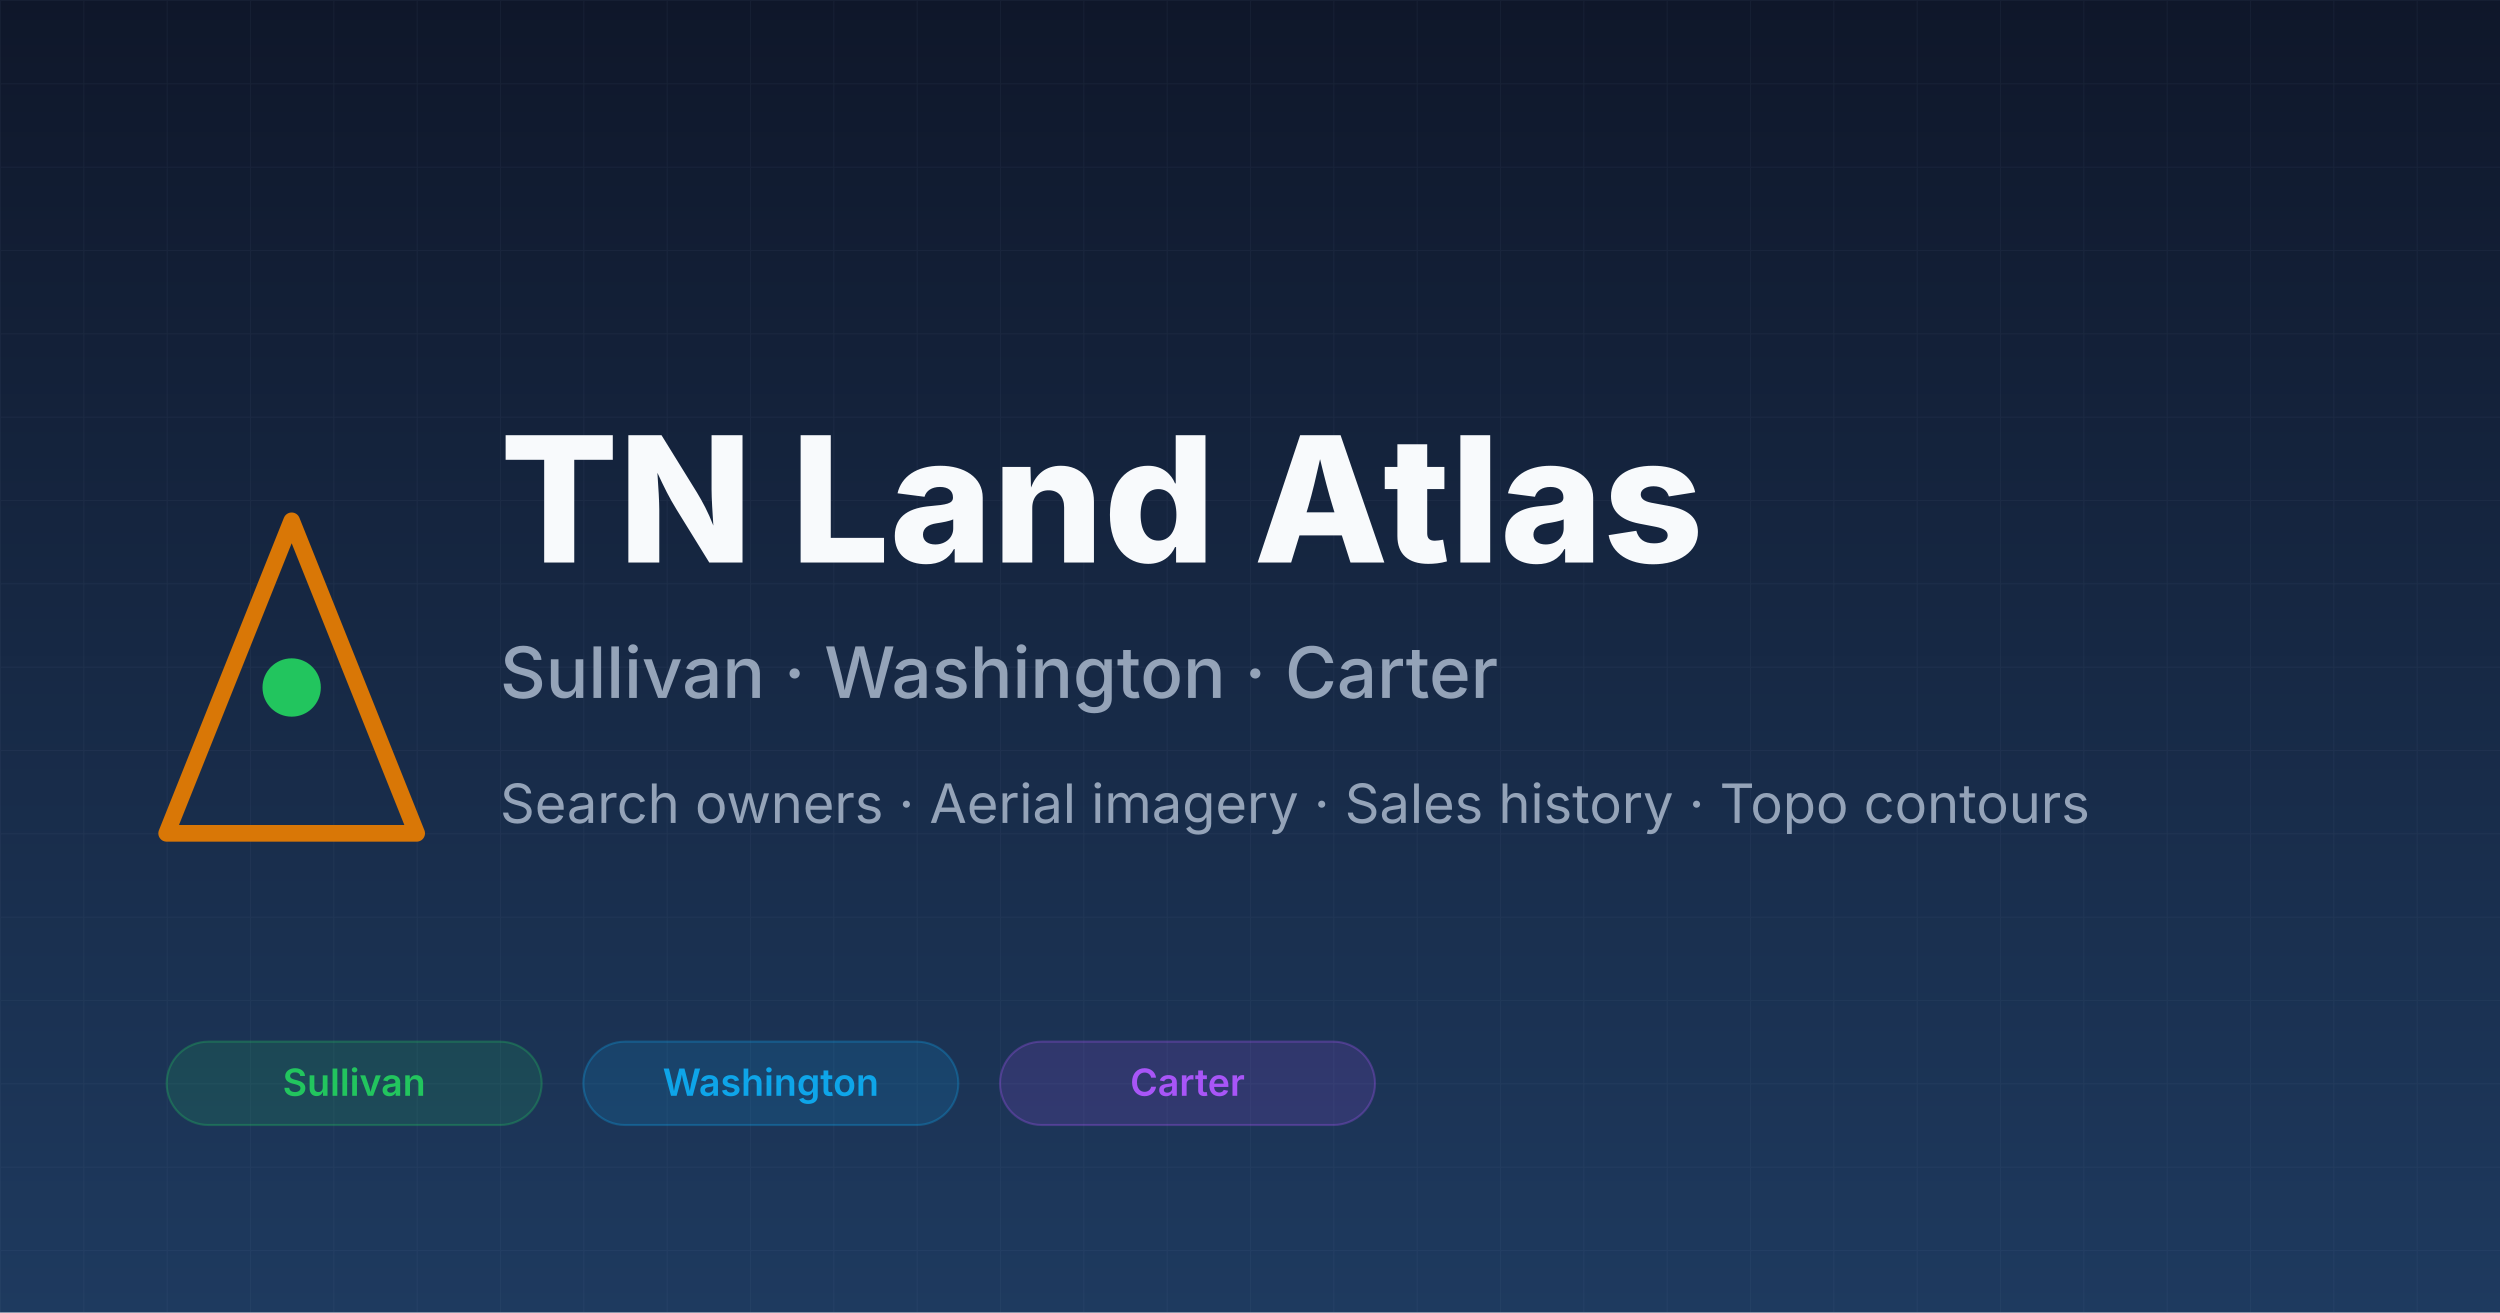
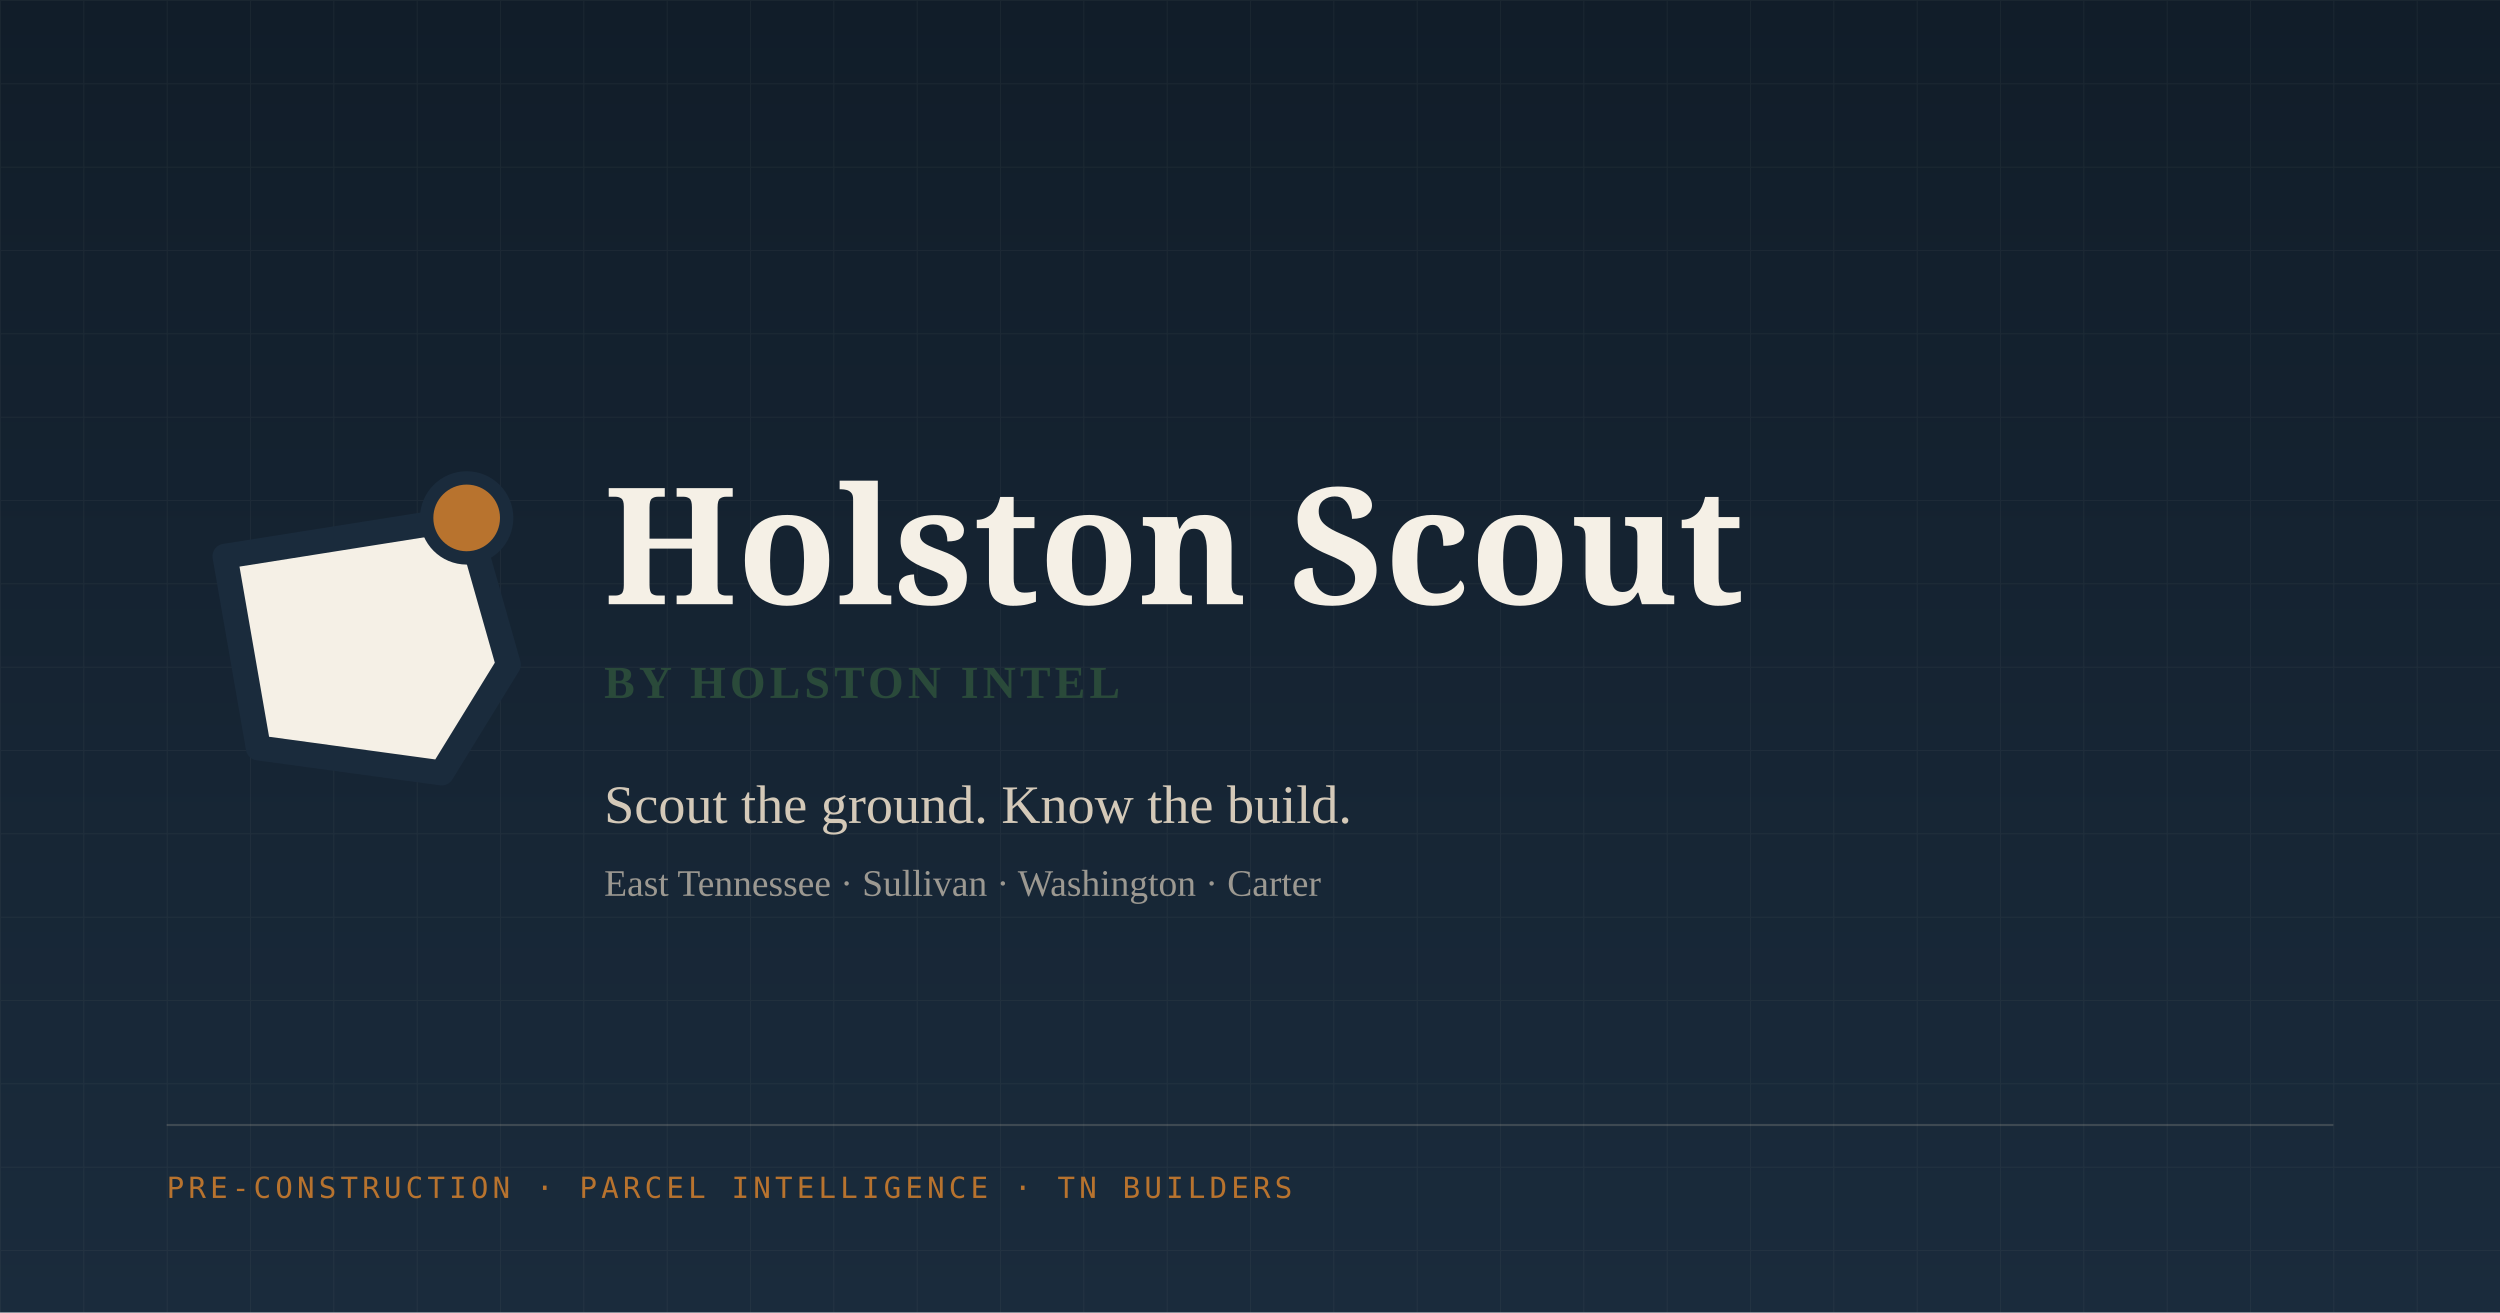
<svg xmlns="http://www.w3.org/2000/svg" viewBox="0 0 1200 630" preserveAspectRatio="xMidYMid slice">
  <defs>
    <linearGradient id="bg" x1="0" y1="0" x2="0" y2="1">
-       <stop offset="0%" stop-color="#0f172a" />
-       <stop offset="100%" stop-color="#1e3a5f" />
+       <stop offset="0%" stop-color="#111D29" />
+       <stop offset="100%" stop-color="#1A2B3C" />
    </linearGradient>
    <pattern id="grid" width="40" height="40" patternUnits="userSpaceOnUse">
-       <path d="M 40 0 L 0 0 0 40" fill="none" stroke="#94a3b8" stroke-opacity="0.06" stroke-width="1" />
+       <path d="M 40 0 L 0 0 0 40" fill="none" stroke="#D4C9B8" stroke-opacity="0.05" stroke-width="1" />
    </pattern>
  </defs>
  <rect width="1200" height="630" fill="url(#bg)" />
  <rect width="1200" height="630" fill="url(#grid)" />
-   <g transform="translate(80, 200)">
-     <path d="M0 200 L60 50 L120 200 Z" fill="none" stroke="#d97706" stroke-width="8" stroke-linejoin="round" />
-     <circle cx="60" cy="130" r="14" fill="#22c55e" />
+   <g transform="translate(80, 215) scale(8)">
+     <path d="M3.5 6.5 L18 4.2 L20.5 13 L16.5 19.5 L5.5 18 Z" fill="#F5F0E6" stroke="#1A2B3C" stroke-width="1.5" stroke-linejoin="round" stroke-linecap="round" />
+     <circle cx="18" cy="4.2" r="2.4" fill="#B8732E" />
+     <circle cx="18" cy="4.2" r="2.4" fill="none" stroke="#1A2B3C" stroke-width="0.8" />
  </g>
-   <text x="240" y="270" font-family="system-ui, -apple-system, sans-serif" font-size="84" font-weight="800" fill="#f8fafc">TN Land Atlas</text>
-   <text x="240" y="335" font-family="system-ui, -apple-system, sans-serif" font-size="34" font-weight="500" fill="#94a3b8">Sullivan · Washington · Carter</text>
-   <text x="240" y="395" font-family="system-ui, -apple-system, sans-serif" font-size="26" font-weight="400" fill="#94a3b8">Search owners · Aerial imagery · Sales history · Topo contours</text>
-   <g transform="translate(80, 500)">
-     <rect width="180" height="40" rx="20" fill="#22c55e" fill-opacity="0.15" stroke="#22c55e" stroke-opacity="0.3" />
-     <text x="90" y="26" font-family="system-ui, -apple-system, sans-serif" font-size="18" font-weight="600" fill="#22c55e" text-anchor="middle">Sullivan</text>
-     <rect x="200" width="180" height="40" rx="20" fill="#0ea5e9" fill-opacity="0.15" stroke="#0ea5e9" stroke-opacity="0.3" />
-     <text x="290" y="26" font-family="system-ui, -apple-system, sans-serif" font-size="18" font-weight="600" fill="#0ea5e9" text-anchor="middle">Washington</text>
-     <rect x="400" width="180" height="40" rx="20" fill="#a855f7" fill-opacity="0.15" stroke="#a855f7" stroke-opacity="0.3" />
-     <text x="490" y="26" font-family="system-ui, -apple-system, sans-serif" font-size="18" font-weight="600" fill="#a855f7" text-anchor="middle">Carter</text>
-   </g>
+   <text x="290" y="290" font-family="Playfair Display, Georgia, serif" font-size="78" font-weight="700" fill="#F5F0E6">Holston Scout</text>
+   <text x="290" y="335" font-family="Source Sans 3, Inter, system-ui, sans-serif" font-size="22" font-weight="600" fill="#2A4A3A" letter-spacing="2">BY HOLSTON INTEL</text>
+   <text x="290" y="395" font-family="Source Sans 3, Inter, system-ui, sans-serif" font-size="26" font-weight="400" fill="#D4C9B8">Scout the ground. Know the build.</text>
+   <text x="290" y="430" font-family="Source Sans 3, Inter, system-ui, sans-serif" font-size="18" font-weight="400" fill="#D4C9B8" opacity="0.7">East Tennessee · Sullivan · Washington · Carter</text>
+   <line x1="80" y1="540" x2="1120" y2="540" stroke="#D4C9B8" stroke-opacity="0.2" stroke-width="1" />
+   <text x="80" y="575" font-family="IBM Plex Mono, ui-monospace, monospace" font-size="14" fill="#B8732E" letter-spacing="2">PRE-CONSTRUCTION  ·  PARCEL INTELLIGENCE  ·  TN BUILDERS</text>
</svg>
